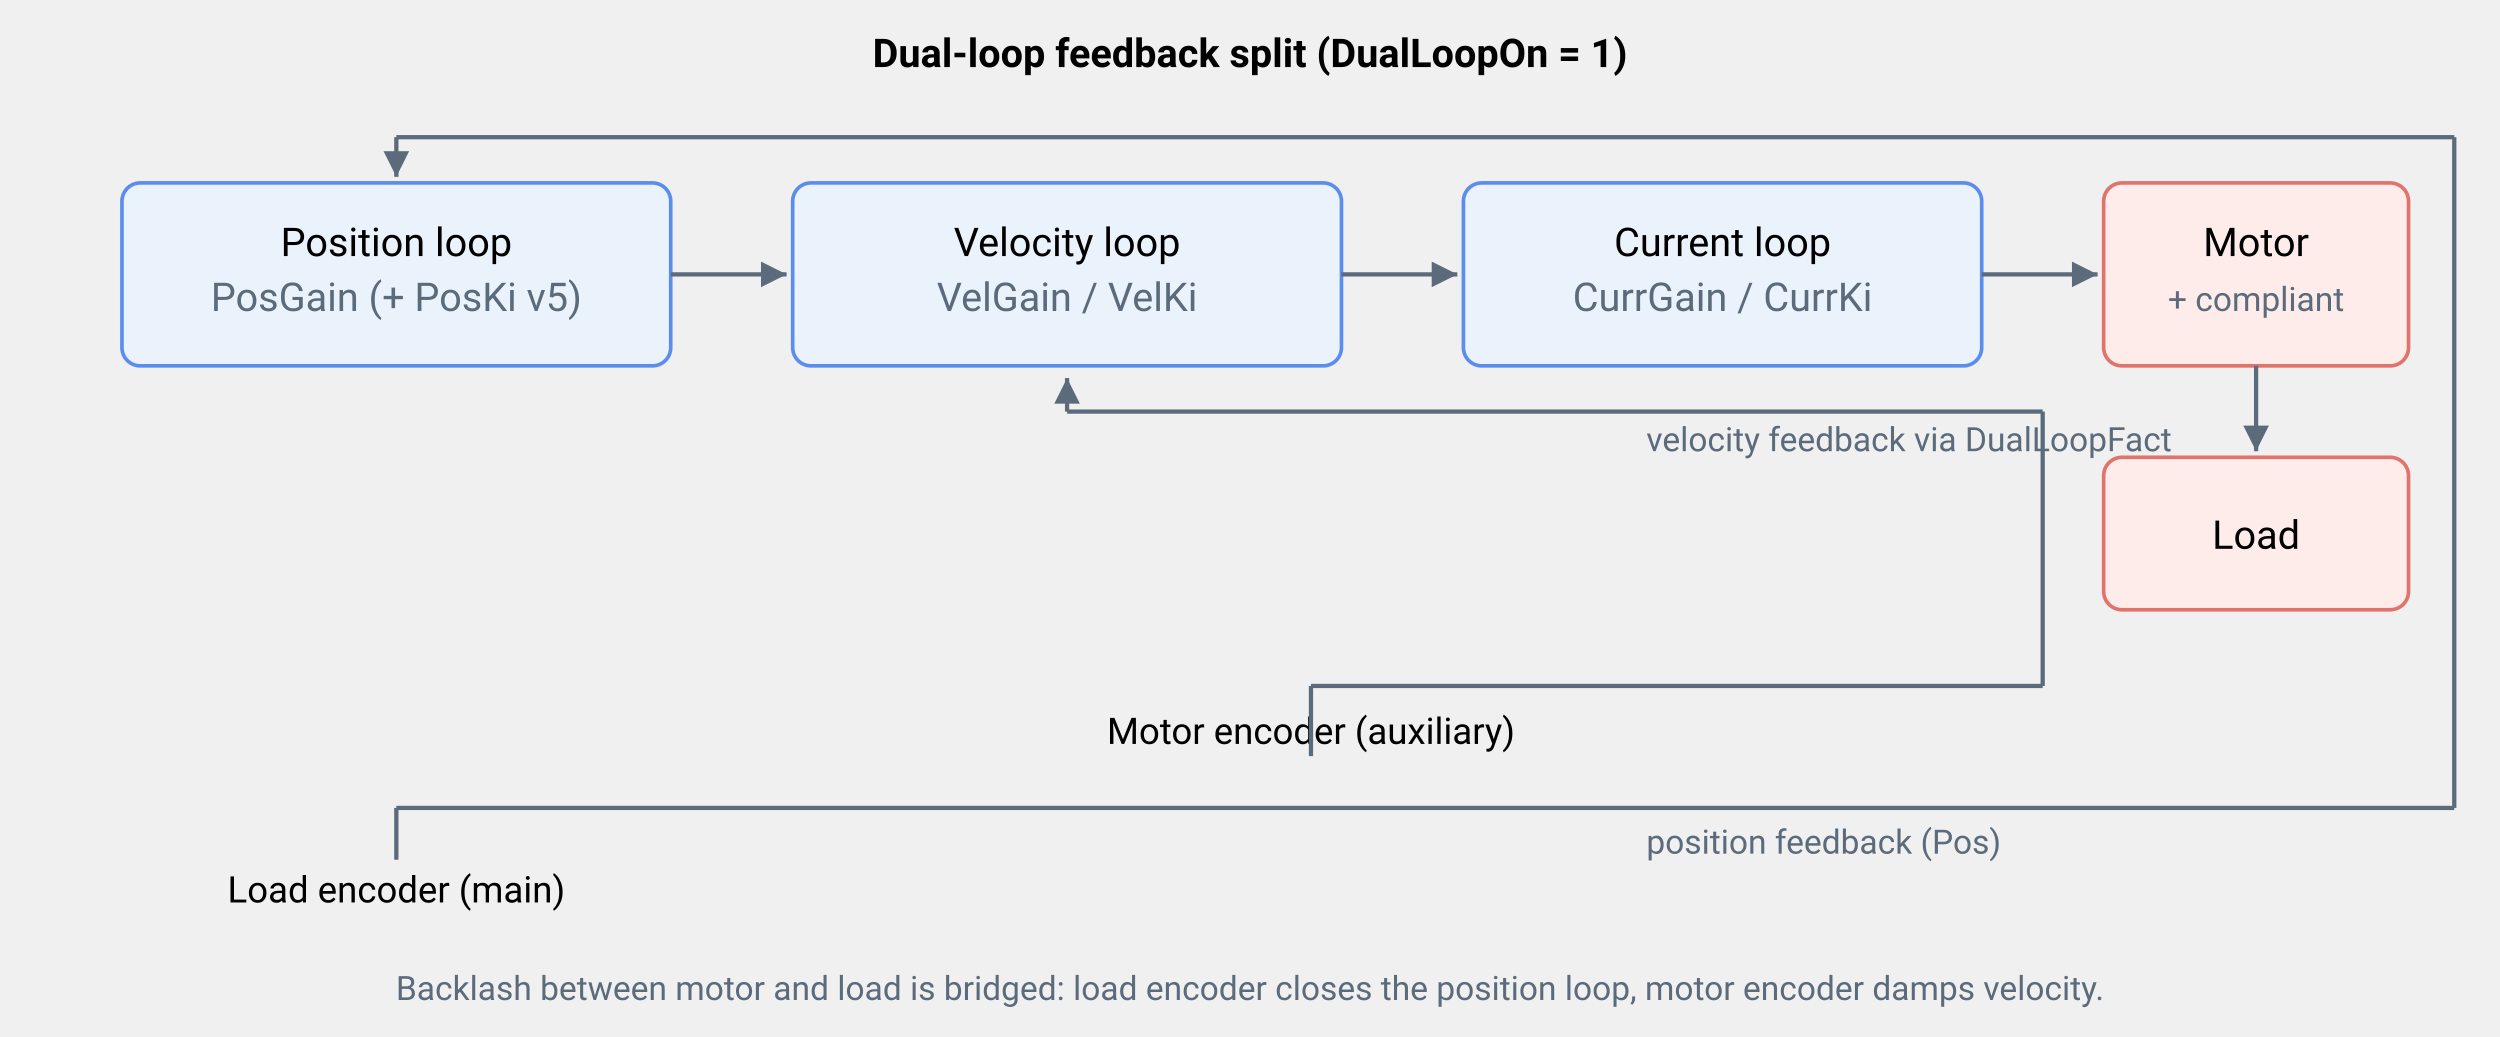
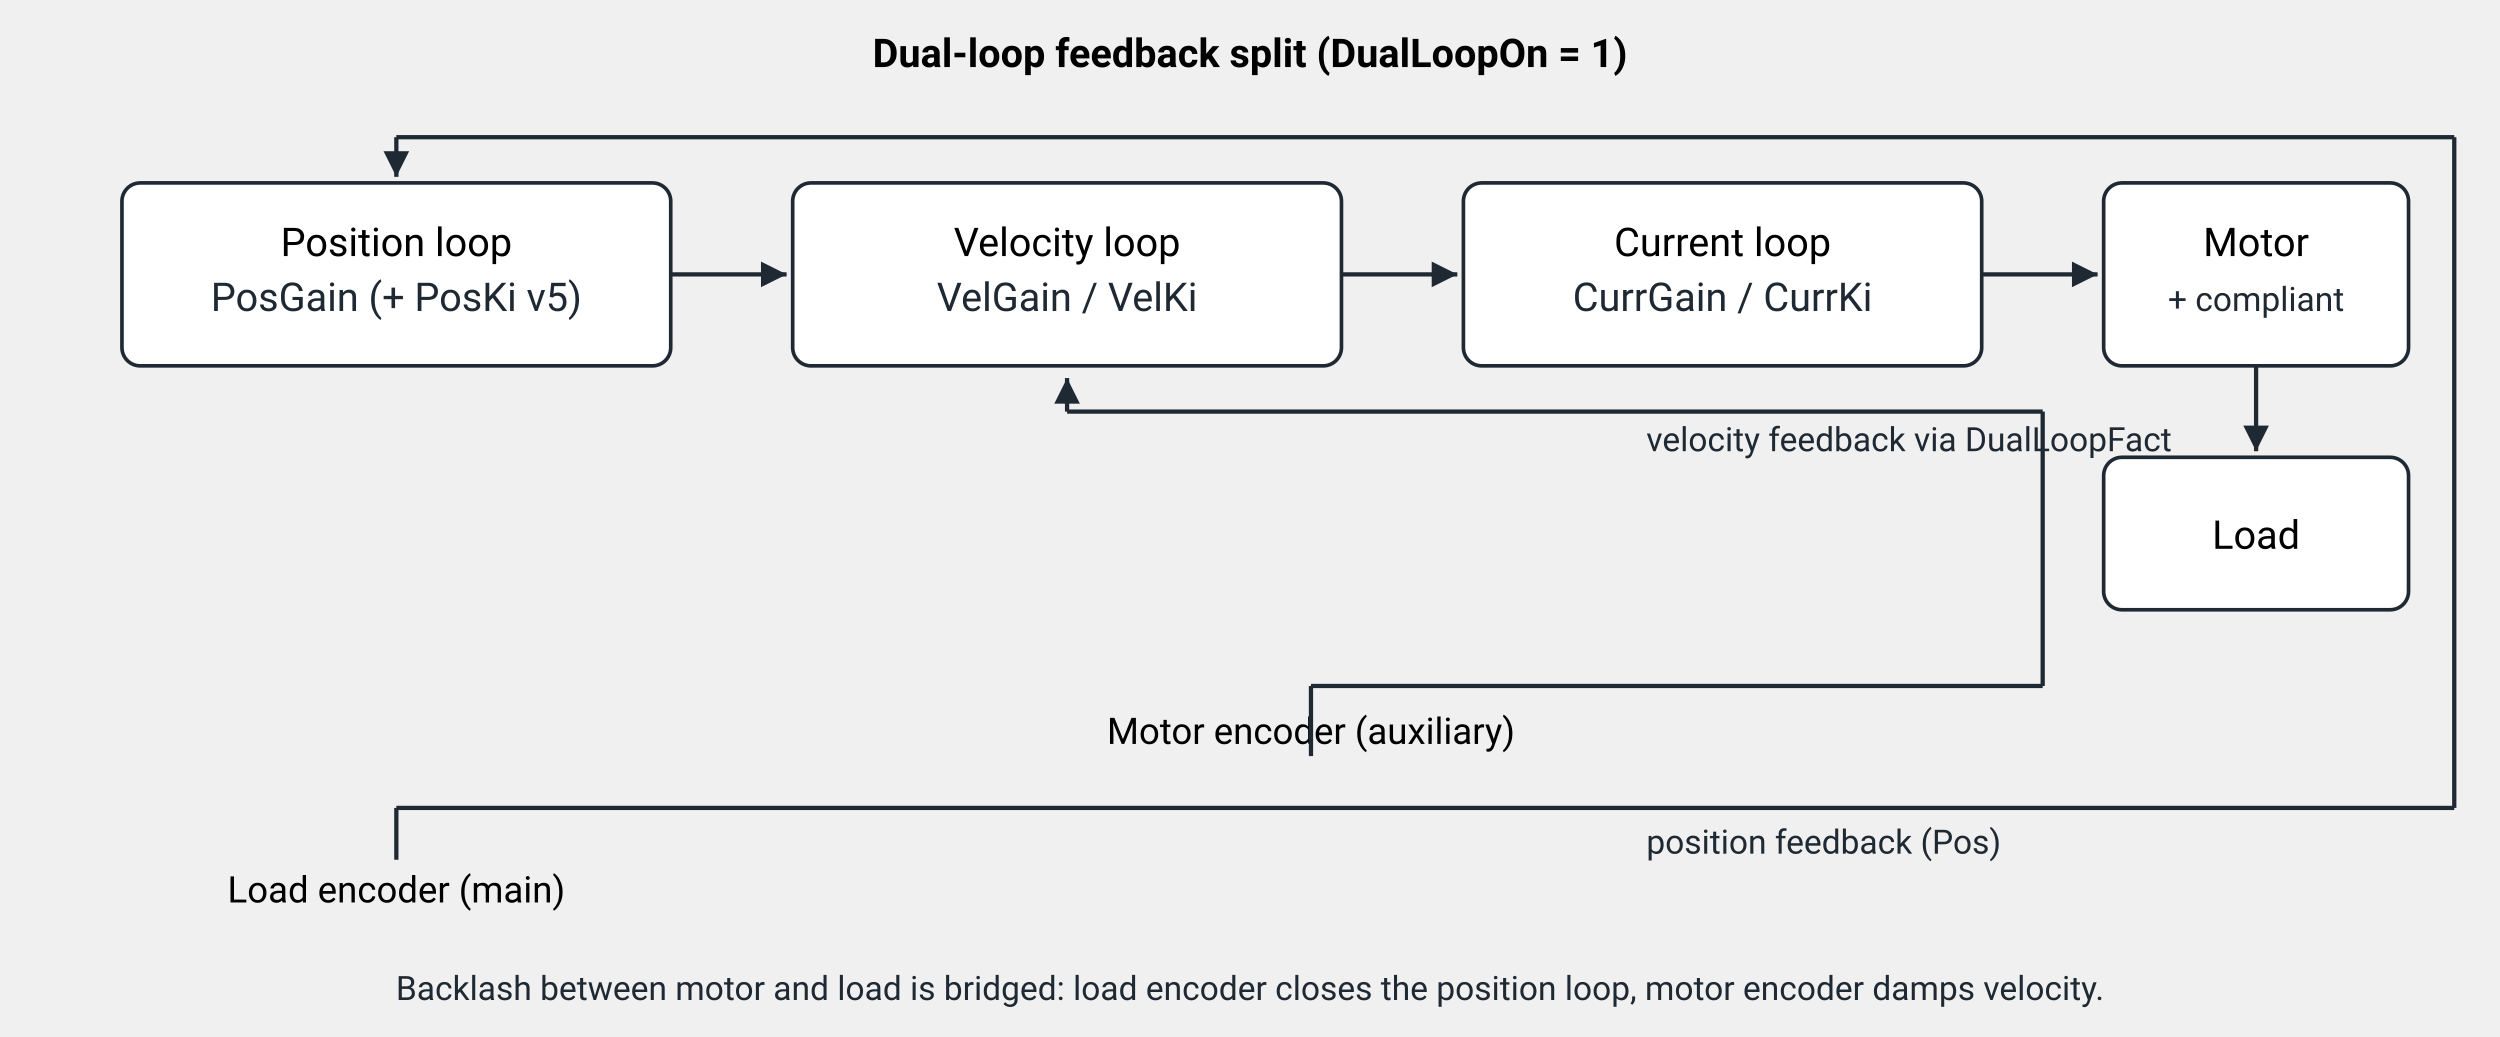
<svg xmlns="http://www.w3.org/2000/svg" width="820" height="340" viewBox="0 0 820 340" font-family="-apple-system,Segoe UI,Roboto,sans-serif" font-size="13" role="img" aria-label="In true dual-loop, the motor encoder feeds the velocity loop while the load encoder closes the position loop; backlash between motor and load is bridged because each loop sees the right side of the coupling.">
  <defs>
    <marker id="arrow" markerWidth="8" markerHeight="8" refX="6" refY="3" orient="auto">
-       <path d="M0,0 L6,3 L0,6 Z" fill="#5b6b7b" />
+       <path d="M0,0 L6,3 L0,6 Z" fill="#1f2933" />
    </marker>
  </defs>
  <text x="410" y="22" text-anchor="middle" font-weight="bold">Dual-loop feedback split (DualLoopOn = 1)</text>
-   <rect x="40" y="60" width="180" height="60" rx="6" fill="#eaf2fb" stroke="#5b8def" stroke-width="1.2" />
+   <rect x="40" y="60" width="180" height="60" rx="6" fill="#ffffff" stroke="#1f2933" stroke-width="1.2" />
  <text x="130" y="84" text-anchor="middle">Position loop</text>
-   <text x="130" y="102" text-anchor="middle" fill="#5b6b7b">PosGain (+ PosKi v5)</text>
-   <line x1="220" y1="90" x2="258" y2="90" stroke="#5b6b7b" stroke-width="1.4" marker-end="url(#arrow)" />
-   <rect x="260" y="60" width="180" height="60" rx="6" fill="#eaf2fb" stroke="#5b8def" stroke-width="1.2" />
+   <text x="130" y="102" text-anchor="middle" fill="#1f2933">PosGain (+ PosKi v5)</text>
+   <line x1="220" y1="90" x2="258" y2="90" stroke="#1f2933" stroke-width="1.4" marker-end="url(#arrow)" />
+   <rect x="260" y="60" width="180" height="60" rx="6" fill="#ffffff" stroke="#1f2933" stroke-width="1.2" />
  <text x="350" y="84" text-anchor="middle">Velocity loop</text>
-   <text x="350" y="102" text-anchor="middle" fill="#5b6b7b">VelGain / VelKi</text>
-   <line x1="440" y1="90" x2="478" y2="90" stroke="#5b6b7b" stroke-width="1.4" marker-end="url(#arrow)" />
-   <rect x="480" y="60" width="170" height="60" rx="6" fill="#eaf2fb" stroke="#5b8def" stroke-width="1.2" />
+   <text x="350" y="102" text-anchor="middle" fill="#1f2933">VelGain / VelKi</text>
+   <line x1="440" y1="90" x2="478" y2="90" stroke="#1f2933" stroke-width="1.4" marker-end="url(#arrow)" />
+   <rect x="480" y="60" width="170" height="60" rx="6" fill="#ffffff" stroke="#1f2933" stroke-width="1.2" />
  <text x="565" y="84" text-anchor="middle">Current loop</text>
-   <text x="565" y="102" text-anchor="middle" fill="#5b6b7b">CurrGain / CurrKi</text>
-   <line x1="650" y1="90" x2="688" y2="90" stroke="#5b6b7b" stroke-width="1.4" marker-end="url(#arrow)" />
-   <rect x="690" y="60" width="100" height="60" rx="6" fill="#fdecea" stroke="#e0736b" stroke-width="1.2" />
+   <text x="565" y="102" text-anchor="middle" fill="#1f2933">CurrGain / CurrKi</text>
+   <line x1="650" y1="90" x2="688" y2="90" stroke="#1f2933" stroke-width="1.4" marker-end="url(#arrow)" />
+   <rect x="690" y="60" width="100" height="60" rx="6" fill="#ffffff" stroke="#1f2933" stroke-width="1.2" />
  <text x="740" y="84" text-anchor="middle">Motor</text>
-   <text x="740" y="102" text-anchor="middle" font-size="11" fill="#5b6b7b">+ compliant</text>
-   <line x1="740" y1="120" x2="740" y2="148" stroke="#5b6b7b" stroke-width="1.4" marker-end="url(#arrow)" />
-   <rect x="690" y="150" width="100" height="50" rx="6" fill="#fdecea" stroke="#e0736b" stroke-width="1.2" />
+   <text x="740" y="102" text-anchor="middle" font-size="11" fill="#1f2933">+ compliant</text>
+   <line x1="740" y1="120" x2="740" y2="148" stroke="#1f2933" stroke-width="1.4" marker-end="url(#arrow)" />
+   <rect x="690" y="150" width="100" height="50" rx="6" fill="#ffffff" stroke="#1f2933" stroke-width="1.2" />
  <text x="740" y="180" text-anchor="middle">Load</text>
  <text x="430" y="244" text-anchor="middle" font-size="12">Motor encoder (auxiliary)</text>
-   <line x1="430" y1="248" x2="430" y2="225" stroke="#5b6b7b" stroke-width="1.4" />
-   <line x1="430" y1="225" x2="670" y2="225" stroke="#5b6b7b" stroke-width="1.4" />
-   <line x1="670" y1="225" x2="670" y2="135" stroke="#5b6b7b" stroke-width="1.4" />
-   <line x1="670" y1="135" x2="350" y2="135" stroke="#5b6b7b" stroke-width="1.4" />
-   <line x1="350" y1="135" x2="350" y2="124" stroke="#5b6b7b" stroke-width="1.4" marker-end="url(#arrow)" />
-   <text x="540" y="148" font-size="11" fill="#5b6b7b">velocity feedback via DualLoopFact</text>
+   <line x1="430" y1="248" x2="430" y2="225" stroke="#1f2933" stroke-width="1.4" />
+   <line x1="430" y1="225" x2="670" y2="225" stroke="#1f2933" stroke-width="1.4" />
+   <line x1="670" y1="225" x2="670" y2="135" stroke="#1f2933" stroke-width="1.4" />
+   <line x1="670" y1="135" x2="350" y2="135" stroke="#1f2933" stroke-width="1.4" />
+   <line x1="350" y1="135" x2="350" y2="124" stroke="#1f2933" stroke-width="1.4" marker-end="url(#arrow)" />
+   <text x="540" y="148" font-size="11" fill="#1f2933">velocity feedback via DualLoopFact</text>
  <text x="130" y="296" text-anchor="middle" font-size="12">Load encoder (main)</text>
-   <line x1="130" y1="282" x2="130" y2="265" stroke="#5b6b7b" stroke-width="1.4" />
-   <line x1="130" y1="265" x2="805" y2="265" stroke="#5b6b7b" stroke-width="1.4" />
-   <line x1="805" y1="265" x2="805" y2="45" stroke="#5b6b7b" stroke-width="1.4" />
-   <line x1="805" y1="45" x2="130" y2="45" stroke="#5b6b7b" stroke-width="1.4" />
-   <line x1="130" y1="45" x2="130" y2="58" stroke="#5b6b7b" stroke-width="1.4" marker-end="url(#arrow)" />
-   <text x="540" y="280" font-size="11" fill="#5b6b7b">position feedback (Pos)</text>
-   <text x="410" y="328" text-anchor="middle" font-size="11" fill="#5b6b7b">Backlash between motor and load is bridged: load encoder closes the position loop, motor encoder damps velocity.</text>
+   <line x1="130" y1="282" x2="130" y2="265" stroke="#1f2933" stroke-width="1.4" />
+   <line x1="130" y1="265" x2="805" y2="265" stroke="#1f2933" stroke-width="1.4" />
+   <line x1="805" y1="265" x2="805" y2="45" stroke="#1f2933" stroke-width="1.4" />
+   <line x1="805" y1="45" x2="130" y2="45" stroke="#1f2933" stroke-width="1.4" />
+   <line x1="130" y1="45" x2="130" y2="58" stroke="#1f2933" stroke-width="1.4" marker-end="url(#arrow)" />
+   <text x="540" y="280" font-size="11" fill="#1f2933">position feedback (Pos)</text>
+   <text x="410" y="328" text-anchor="middle" font-size="11" fill="#1f2933">Backlash between motor and load is bridged: load encoder closes the position loop, motor encoder damps velocity.</text>
</svg>
